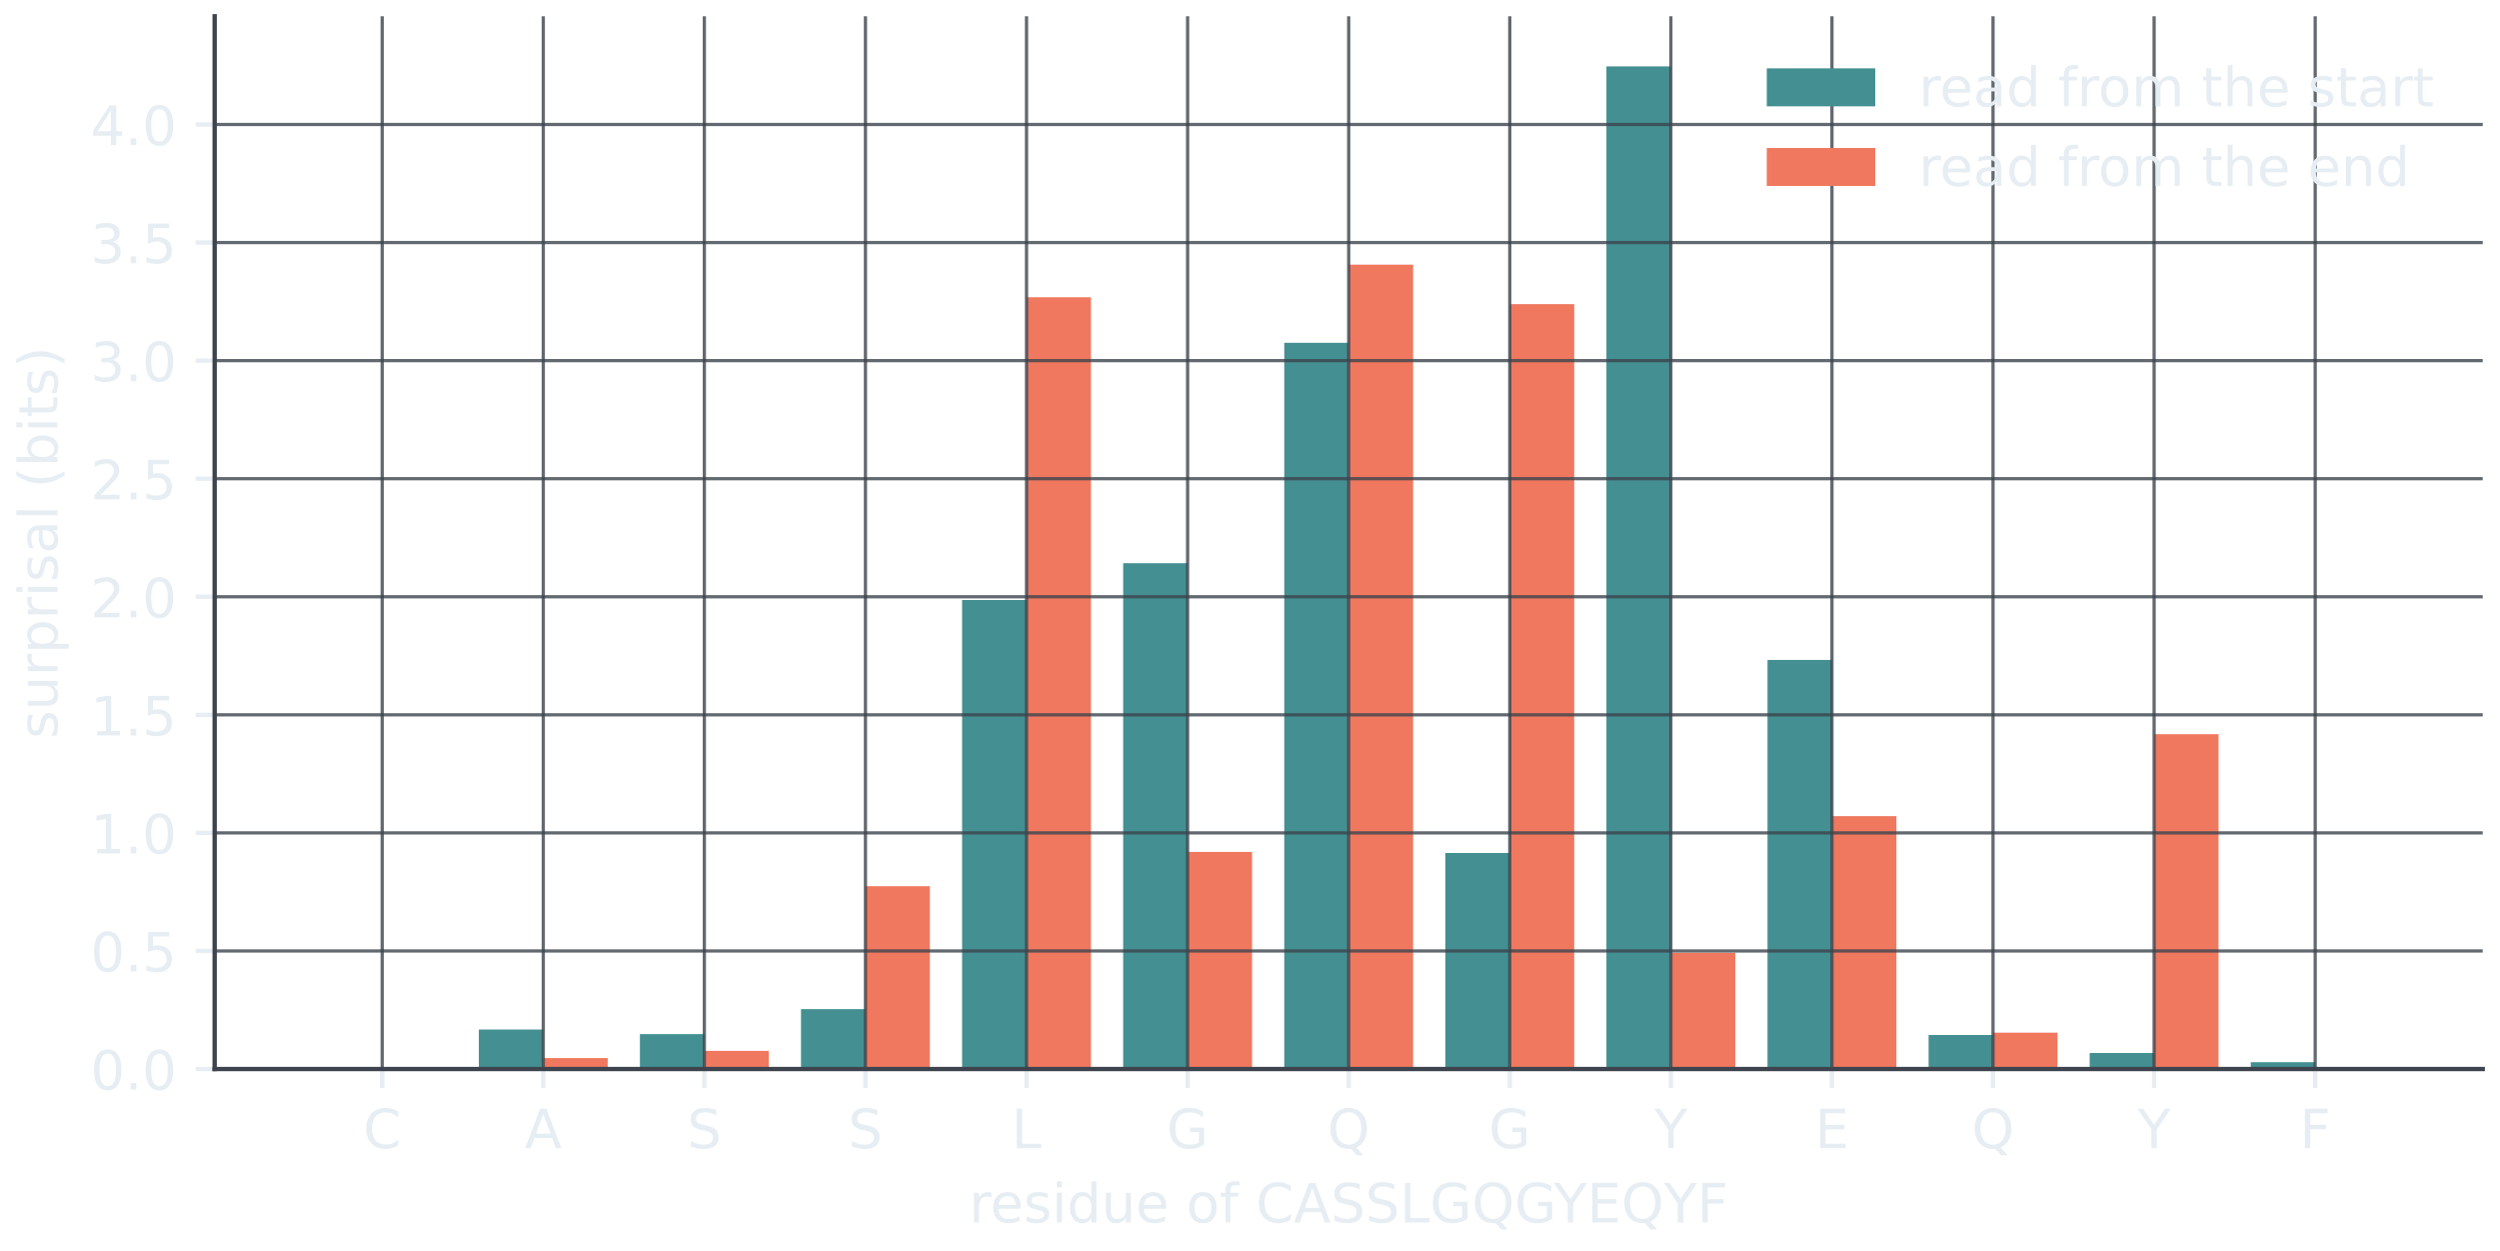
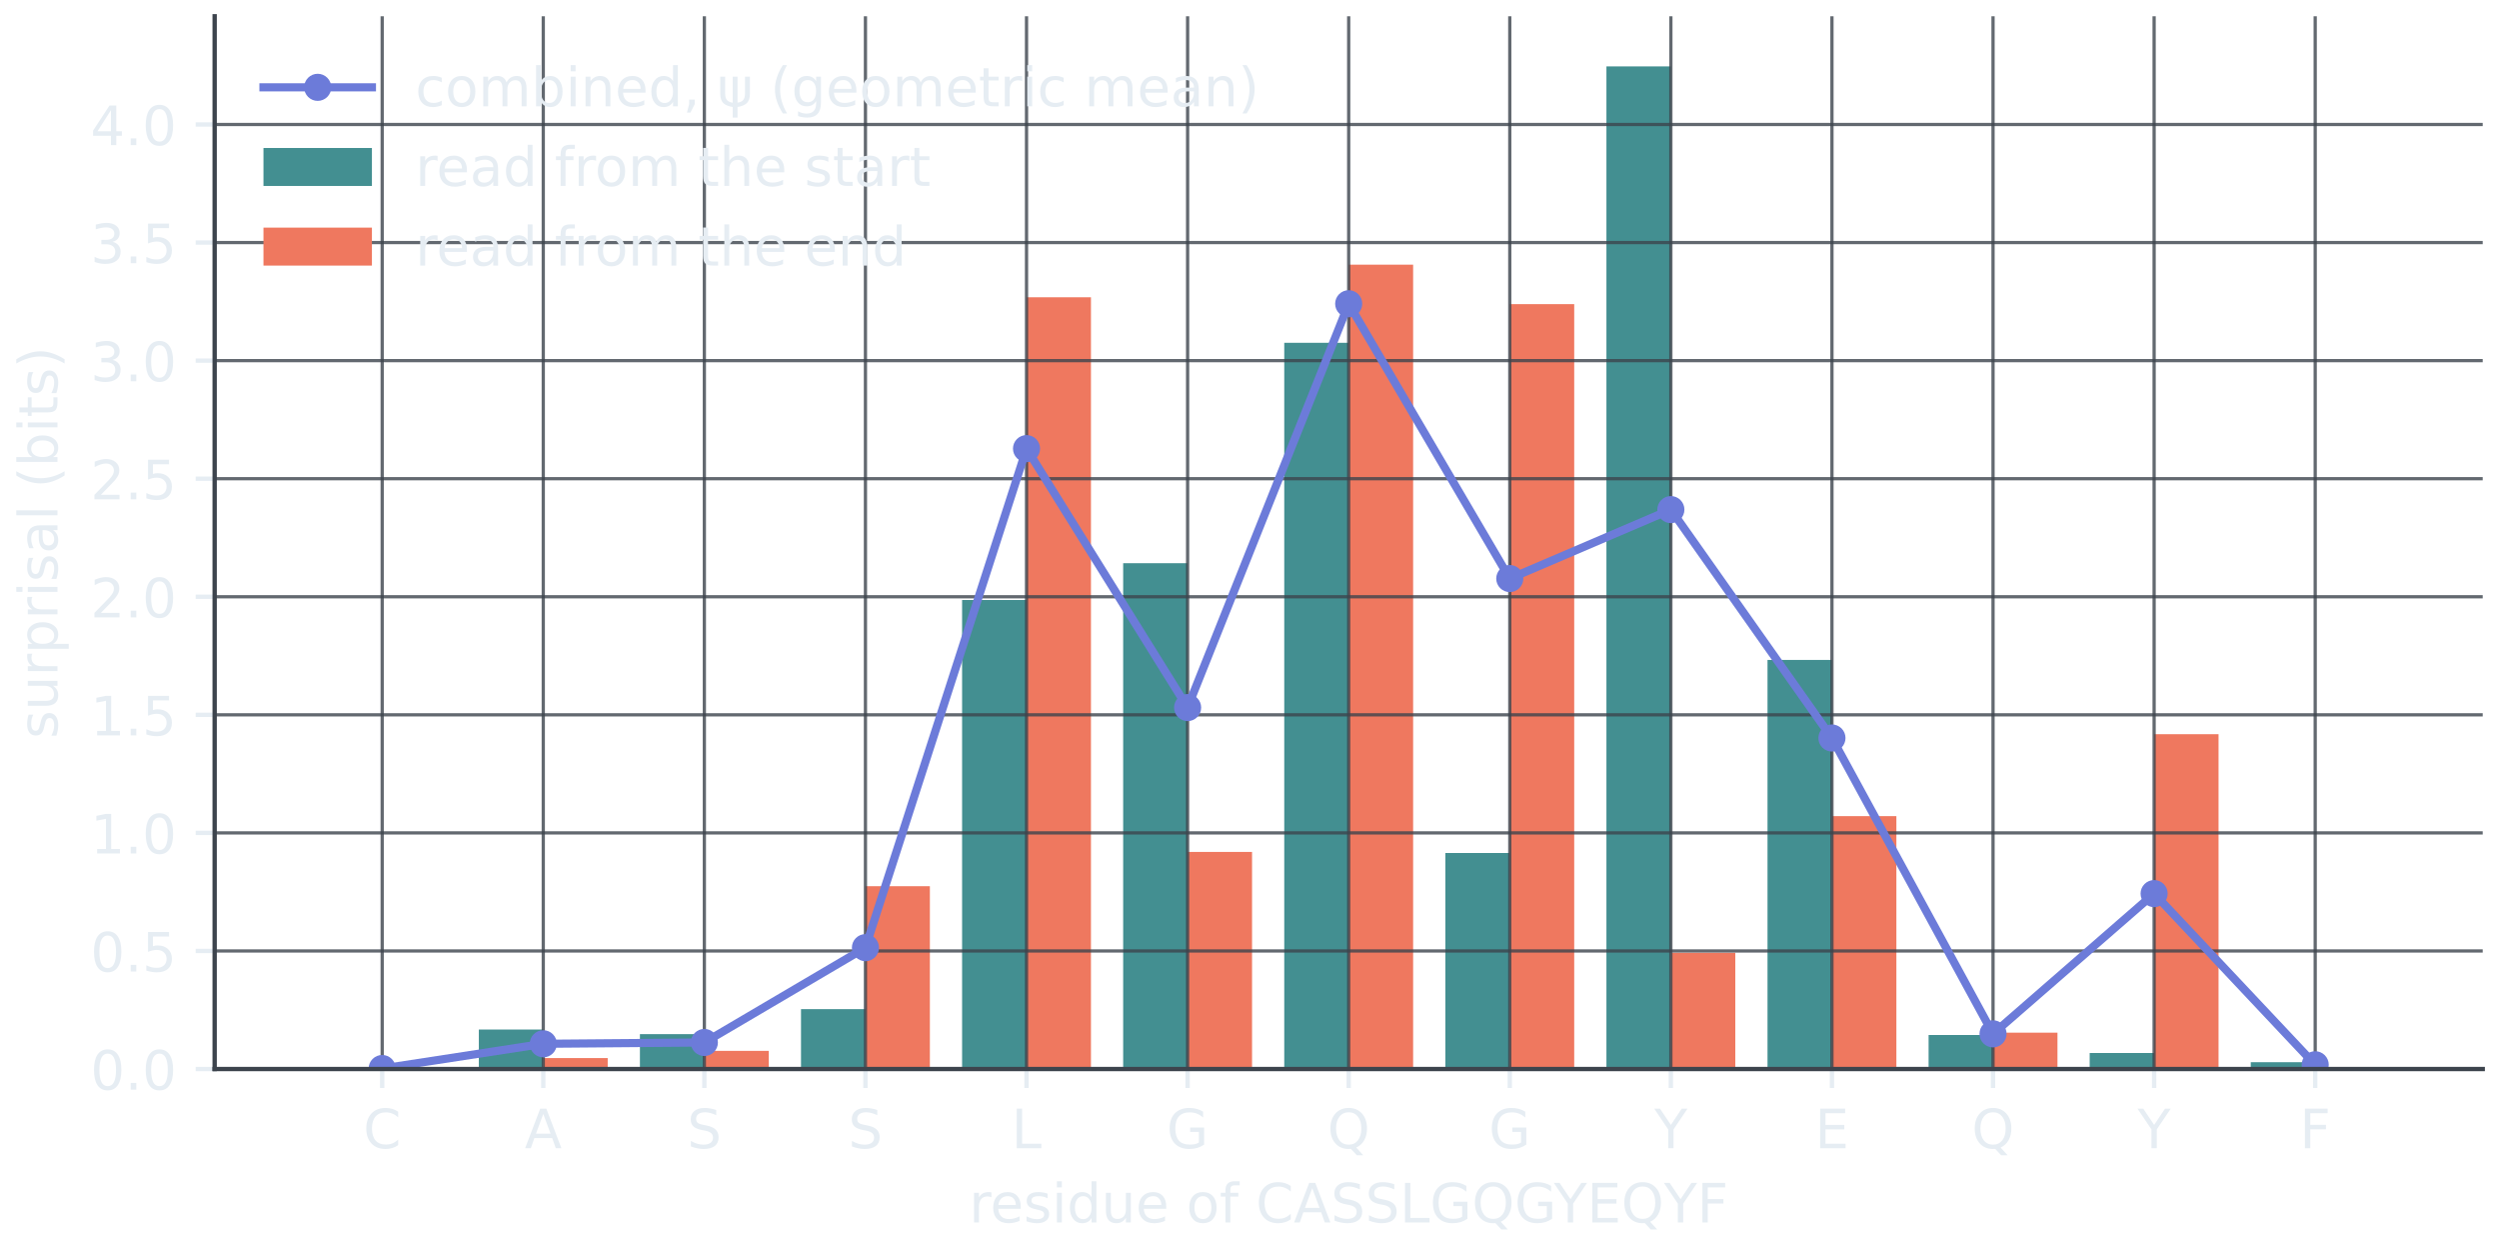
<svg xmlns="http://www.w3.org/2000/svg" xmlns:xlink="http://www.w3.org/1999/xlink" width="460.8pt" height="230.4pt" viewBox="0 0 460.8 230.4" version="1.1">
  <defs>
    <style type="text/css">*{stroke-linejoin: round; stroke-linecap: butt}</style>
  </defs>
  <g id="figure_1">
    <g id="patch_1">
      <path d="M 0 230.4  L 460.8 230.4  L 460.8 0  L 0 0  L 0 230.4  z " style="fill: none; opacity: 0" />
    </g>
    <g id="axes_1">
      <g id="patch_2">
        <path d="M 39.581 197.044  L 457.8 197.044  L 457.8 3  L 39.581 3  L 39.581 197.044  z " style="fill: none" />
      </g>
      <g id="patch_3">
        <path d="M 58.591 197.044  L 70.473 197.044  L 70.473 196.951  L 58.591 196.951  z " clip-path="url(#p8ed286cd66)" style="fill: #438f91" />
      </g>
      <g id="patch_4">
        <path d="M 88.294 197.044  L 100.176 197.044  L 100.176 189.761  L 88.294 189.761  z " clip-path="url(#p8ed286cd66)" style="fill: #438f91" />
      </g>
      <g id="patch_5">
        <path d="M 117.997 197.044  L 129.879 197.044  L 129.879 190.613  L 117.997 190.613  z " clip-path="url(#p8ed286cd66)" style="fill: #438f91" />
      </g>
      <g id="patch_6">
        <path d="M 147.7 197.044  L 159.582 197.044  L 159.582 185.998  L 147.7 185.998  z " clip-path="url(#p8ed286cd66)" style="fill: #438f91" />
      </g>
      <g id="patch_7">
        <path d="M 177.403 197.044  L 189.285 197.044  L 189.285 110.592  L 177.403 110.592  z " clip-path="url(#p8ed286cd66)" style="fill: #438f91" />
      </g>
      <g id="patch_8">
        <path d="M 207.106 197.044  L 218.988 197.044  L 218.988 103.813  L 207.106 103.813  z " clip-path="url(#p8ed286cd66)" style="fill: #438f91" />
      </g>
      <g id="patch_9">
        <path d="M 236.809 197.044  L 248.691 197.044  L 248.691 63.184  L 236.809 63.184  z " clip-path="url(#p8ed286cd66)" style="fill: #438f91" />
      </g>
      <g id="patch_10">
        <path d="M 266.512 197.044  L 278.394 197.044  L 278.394 157.224  L 266.512 157.224  z " clip-path="url(#p8ed286cd66)" style="fill: #438f91" />
      </g>
      <g id="patch_11">
        <path d="M 296.215 197.044  L 308.097 197.044  L 308.097 12.24  L 296.215 12.24  z " clip-path="url(#p8ed286cd66)" style="fill: #438f91" />
      </g>
      <g id="patch_12">
        <path d="M 325.918 197.044  L 337.8 197.044  L 337.8 121.636  L 325.918 121.636  z " clip-path="url(#p8ed286cd66)" style="fill: #438f91" />
      </g>
      <g id="patch_13">
        <path d="M 355.621 197.044  L 367.503 197.044  L 367.503 190.773  L 355.621 190.773  z " clip-path="url(#p8ed286cd66)" style="fill: #438f91" />
      </g>
      <g id="patch_14">
        <path d="M 385.324 197.044  L 397.206 197.044  L 397.206 194.092  L 385.324 194.092  z " clip-path="url(#p8ed286cd66)" style="fill: #438f91" />
      </g>
      <g id="patch_15">
        <path d="M 415.027 197.044  L 426.909 197.044  L 426.909 195.78  L 415.027 195.78  z " clip-path="url(#p8ed286cd66)" style="fill: #438f91" />
      </g>
      <g id="patch_16">
        <path d="M 70.473 197.044  L 82.354 197.044  L 82.354 196.956  L 70.473 196.956  z " clip-path="url(#p8ed286cd66)" style="fill: #ef785f" />
      </g>
      <g id="patch_17">
        <path d="M 100.176 197.044  L 112.057 197.044  L 112.057 195.022  L 100.176 195.022  z " clip-path="url(#p8ed286cd66)" style="fill: #ef785f" />
      </g>
      <g id="patch_18">
        <path d="M 129.879 197.044  L 141.76 197.044  L 141.76 193.693  L 129.879 193.693  z " clip-path="url(#p8ed286cd66)" style="fill: #ef785f" />
      </g>
      <g id="patch_19">
        <path d="M 159.582 197.044  L 171.463 197.044  L 171.463 163.347  L 159.582 163.347  z " clip-path="url(#p8ed286cd66)" style="fill: #ef785f" />
      </g>
      <g id="patch_20">
        <path d="M 189.285 197.044  L 201.166 197.044  L 201.166 54.787  L 189.285 54.787  z " clip-path="url(#p8ed286cd66)" style="fill: #ef785f" />
      </g>
      <g id="patch_21">
        <path d="M 218.988 197.044  L 230.869 197.044  L 230.869 157.026  L 218.988 157.026  z " clip-path="url(#p8ed286cd66)" style="fill: #ef785f" />
      </g>
      <g id="patch_22">
        <path d="M 248.691 197.044  L 260.572 197.044  L 260.572 48.789  L 248.691 48.789  z " clip-path="url(#p8ed286cd66)" style="fill: #ef785f" />
      </g>
      <g id="patch_23">
        <path d="M 278.394 197.044  L 290.275 197.044  L 290.275 56.058  L 278.394 56.058  z " clip-path="url(#p8ed286cd66)" style="fill: #ef785f" />
      </g>
      <g id="patch_24">
        <path d="M 308.097 197.044  L 319.978 197.044  L 319.978 175.623  L 308.097 175.623  z " clip-path="url(#p8ed286cd66)" style="fill: #ef785f" />
      </g>
      <g id="patch_25">
        <path d="M 337.8 197.044  L 349.681 197.044  L 349.681 150.429  L 337.8 150.429  z " clip-path="url(#p8ed286cd66)" style="fill: #ef785f" />
      </g>
      <g id="patch_26">
        <path d="M 367.503 197.044  L 379.384 197.044  L 379.384 190.344  L 367.503 190.344  z " clip-path="url(#p8ed286cd66)" style="fill: #ef785f" />
      </g>
      <g id="patch_27">
        <path d="M 397.206 197.044  L 409.087 197.044  L 409.087 135.329  L 397.206 135.329  z " clip-path="url(#p8ed286cd66)" style="fill: #ef785f" />
      </g>
      <g id="patch_28">
        <path d="M 426.909 197.044  L 438.79 197.044  L 438.79 196.743  L 426.909 196.743  z " clip-path="url(#p8ed286cd66)" style="fill: #ef785f" />
      </g>
      <g id="matplotlib.axis_1">
        <g id="xtick_1">
          <g id="line2d_1">
            <path d="M 70.473 197.044  L 70.473 3  " clip-path="url(#p8ed286cd66)" style="fill: none; stroke: #3d444d; stroke-opacity: 0.8; stroke-width: 0.6; stroke-linecap: square" />
          </g>
          <g id="line2d_2">
            <defs>
              <path id="m35005625c3" d="M 0 0  L 0 3.5  " style="stroke: #e6edf3; stroke-width: 0.8" />
            </defs>
            <g>
              <use xlink:href="#m35005625c3" x="70.473" y="197.044" style="fill: #e6edf3; stroke: #e6edf3; stroke-width: 0.8" />
            </g>
          </g>
          <g id="text_1">
            <text style="font-size: 10px; font-family: 'DejaVu Sans', 'Bitstream Vera Sans', 'Computer Modern Sans Serif', 'Lucida Grande', 'Verdana', 'Geneva', 'Lucid', 'Arial', 'Helvetica', 'Avant Garde', sans-serif; text-anchor: middle; fill: #e6edf3" x="70.473" y="211.642" transform="rotate(-0 70.47261 211.6419)">C</text>
          </g>
        </g>
        <g id="xtick_2">
          <g id="line2d_3">
            <path d="M 100.176 197.044  L 100.176 3  " clip-path="url(#p8ed286cd66)" style="fill: none; stroke: #3d444d; stroke-opacity: 0.8; stroke-width: 0.6; stroke-linecap: square" />
          </g>
          <g id="line2d_4">
            <g>
              <use xlink:href="#m35005625c3" x="100.176" y="197.044" style="fill: #e6edf3; stroke: #e6edf3; stroke-width: 0.8" />
            </g>
          </g>
          <g id="text_2">
            <text style="font-size: 10px; font-family: 'DejaVu Sans', 'Bitstream Vera Sans', 'Computer Modern Sans Serif', 'Lucida Grande', 'Verdana', 'Geneva', 'Lucid', 'Arial', 'Helvetica', 'Avant Garde', sans-serif; text-anchor: middle; fill: #e6edf3" x="100.176" y="211.642" transform="rotate(-0 100.1756 211.6419)">A</text>
          </g>
        </g>
        <g id="xtick_3">
          <g id="line2d_5">
            <path d="M 129.879 197.044  L 129.879 3  " clip-path="url(#p8ed286cd66)" style="fill: none; stroke: #3d444d; stroke-opacity: 0.8; stroke-width: 0.6; stroke-linecap: square" />
          </g>
          <g id="line2d_6">
            <g>
              <use xlink:href="#m35005625c3" x="129.879" y="197.044" style="fill: #e6edf3; stroke: #e6edf3; stroke-width: 0.8" />
            </g>
          </g>
          <g id="text_3">
            <text style="font-size: 10px; font-family: 'DejaVu Sans', 'Bitstream Vera Sans', 'Computer Modern Sans Serif', 'Lucida Grande', 'Verdana', 'Geneva', 'Lucid', 'Arial', 'Helvetica', 'Avant Garde', sans-serif; text-anchor: middle; fill: #e6edf3" x="129.879" y="211.642" transform="rotate(-0 129.8786 211.6419)">S</text>
          </g>
        </g>
        <g id="xtick_4">
          <g id="line2d_7">
            <path d="M 159.582 197.044  L 159.582 3  " clip-path="url(#p8ed286cd66)" style="fill: none; stroke: #3d444d; stroke-opacity: 0.8; stroke-width: 0.6; stroke-linecap: square" />
          </g>
          <g id="line2d_8">
            <g>
              <use xlink:href="#m35005625c3" x="159.582" y="197.044" style="fill: #e6edf3; stroke: #e6edf3; stroke-width: 0.8" />
            </g>
          </g>
          <g id="text_4">
            <text style="font-size: 10px; font-family: 'DejaVu Sans', 'Bitstream Vera Sans', 'Computer Modern Sans Serif', 'Lucida Grande', 'Verdana', 'Geneva', 'Lucid', 'Arial', 'Helvetica', 'Avant Garde', sans-serif; text-anchor: middle; fill: #e6edf3" x="159.582" y="211.642" transform="rotate(-0 159.5816 211.6419)">S</text>
          </g>
        </g>
        <g id="xtick_5">
          <g id="line2d_9">
            <path d="M 189.285 197.044  L 189.285 3  " clip-path="url(#p8ed286cd66)" style="fill: none; stroke: #3d444d; stroke-opacity: 0.8; stroke-width: 0.6; stroke-linecap: square" />
          </g>
          <g id="line2d_10">
            <g>
              <use xlink:href="#m35005625c3" x="189.285" y="197.044" style="fill: #e6edf3; stroke: #e6edf3; stroke-width: 0.8" />
            </g>
          </g>
          <g id="text_5">
            <text style="font-size: 10px; font-family: 'DejaVu Sans', 'Bitstream Vera Sans', 'Computer Modern Sans Serif', 'Lucida Grande', 'Verdana', 'Geneva', 'Lucid', 'Arial', 'Helvetica', 'Avant Garde', sans-serif; text-anchor: middle; fill: #e6edf3" x="189.285" y="211.642" transform="rotate(-0 189.2846 211.6419)">L</text>
          </g>
        </g>
        <g id="xtick_6">
          <g id="line2d_11">
            <path d="M 218.988 197.044  L 218.988 3  " clip-path="url(#p8ed286cd66)" style="fill: none; stroke: #3d444d; stroke-opacity: 0.8; stroke-width: 0.6; stroke-linecap: square" />
          </g>
          <g id="line2d_12">
            <g>
              <use xlink:href="#m35005625c3" x="218.988" y="197.044" style="fill: #e6edf3; stroke: #e6edf3; stroke-width: 0.8" />
            </g>
          </g>
          <g id="text_6">
            <text style="font-size: 10px; font-family: 'DejaVu Sans', 'Bitstream Vera Sans', 'Computer Modern Sans Serif', 'Lucida Grande', 'Verdana', 'Geneva', 'Lucid', 'Arial', 'Helvetica', 'Avant Garde', sans-serif; text-anchor: middle; fill: #e6edf3" x="218.988" y="211.642" transform="rotate(-0 218.9876 211.6419)">G</text>
          </g>
        </g>
        <g id="xtick_7">
          <g id="line2d_13">
            <path d="M 248.691 197.044  L 248.691 3  " clip-path="url(#p8ed286cd66)" style="fill: none; stroke: #3d444d; stroke-opacity: 0.8; stroke-width: 0.6; stroke-linecap: square" />
          </g>
          <g id="line2d_14">
            <g>
              <use xlink:href="#m35005625c3" x="248.691" y="197.044" style="fill: #e6edf3; stroke: #e6edf3; stroke-width: 0.8" />
            </g>
          </g>
          <g id="text_7">
            <text style="font-size: 10px; font-family: 'DejaVu Sans', 'Bitstream Vera Sans', 'Computer Modern Sans Serif', 'Lucida Grande', 'Verdana', 'Geneva', 'Lucid', 'Arial', 'Helvetica', 'Avant Garde', sans-serif; text-anchor: middle; fill: #e6edf3" x="248.691" y="211.642" transform="rotate(-0 248.6906 211.6419)">Q</text>
          </g>
        </g>
        <g id="xtick_8">
          <g id="line2d_15">
            <path d="M 278.394 197.044  L 278.394 3  " clip-path="url(#p8ed286cd66)" style="fill: none; stroke: #3d444d; stroke-opacity: 0.8; stroke-width: 0.6; stroke-linecap: square" />
          </g>
          <g id="line2d_16">
            <g>
              <use xlink:href="#m35005625c3" x="278.394" y="197.044" style="fill: #e6edf3; stroke: #e6edf3; stroke-width: 0.8" />
            </g>
          </g>
          <g id="text_8">
            <text style="font-size: 10px; font-family: 'DejaVu Sans', 'Bitstream Vera Sans', 'Computer Modern Sans Serif', 'Lucida Grande', 'Verdana', 'Geneva', 'Lucid', 'Arial', 'Helvetica', 'Avant Garde', sans-serif; text-anchor: middle; fill: #e6edf3" x="278.394" y="211.642" transform="rotate(-0 278.3936 211.6419)">G</text>
          </g>
        </g>
        <g id="xtick_9">
          <g id="line2d_17">
            <path d="M 308.097 197.044  L 308.097 3  " clip-path="url(#p8ed286cd66)" style="fill: none; stroke: #3d444d; stroke-opacity: 0.8; stroke-width: 0.6; stroke-linecap: square" />
          </g>
          <g id="line2d_18">
            <g>
              <use xlink:href="#m35005625c3" x="308.097" y="197.044" style="fill: #e6edf3; stroke: #e6edf3; stroke-width: 0.8" />
            </g>
          </g>
          <g id="text_9">
            <text style="font-size: 10px; font-family: 'DejaVu Sans', 'Bitstream Vera Sans', 'Computer Modern Sans Serif', 'Lucida Grande', 'Verdana', 'Geneva', 'Lucid', 'Arial', 'Helvetica', 'Avant Garde', sans-serif; text-anchor: middle; fill: #e6edf3" x="308.097" y="211.642" transform="rotate(-0 308.0966 211.6419)">Y</text>
          </g>
        </g>
        <g id="xtick_10">
          <g id="line2d_19">
            <path d="M 337.8 197.044  L 337.8 3  " clip-path="url(#p8ed286cd66)" style="fill: none; stroke: #3d444d; stroke-opacity: 0.8; stroke-width: 0.6; stroke-linecap: square" />
          </g>
          <g id="line2d_20">
            <g>
              <use xlink:href="#m35005625c3" x="337.8" y="197.044" style="fill: #e6edf3; stroke: #e6edf3; stroke-width: 0.8" />
            </g>
          </g>
          <g id="text_10">
            <text style="font-size: 10px; font-family: 'DejaVu Sans', 'Bitstream Vera Sans', 'Computer Modern Sans Serif', 'Lucida Grande', 'Verdana', 'Geneva', 'Lucid', 'Arial', 'Helvetica', 'Avant Garde', sans-serif; text-anchor: middle; fill: #e6edf3" x="337.8" y="211.642" transform="rotate(-0 337.7996 211.6419)">E</text>
          </g>
        </g>
        <g id="xtick_11">
          <g id="line2d_21">
            <path d="M 367.503 197.044  L 367.503 3  " clip-path="url(#p8ed286cd66)" style="fill: none; stroke: #3d444d; stroke-opacity: 0.8; stroke-width: 0.6; stroke-linecap: square" />
          </g>
          <g id="line2d_22">
            <g>
              <use xlink:href="#m35005625c3" x="367.503" y="197.044" style="fill: #e6edf3; stroke: #e6edf3; stroke-width: 0.8" />
            </g>
          </g>
          <g id="text_11">
            <text style="font-size: 10px; font-family: 'DejaVu Sans', 'Bitstream Vera Sans', 'Computer Modern Sans Serif', 'Lucida Grande', 'Verdana', 'Geneva', 'Lucid', 'Arial', 'Helvetica', 'Avant Garde', sans-serif; text-anchor: middle; fill: #e6edf3" x="367.503" y="211.642" transform="rotate(-0 367.5026 211.6419)">Q</text>
          </g>
        </g>
        <g id="xtick_12">
          <g id="line2d_23">
            <path d="M 397.206 197.044  L 397.206 3  " clip-path="url(#p8ed286cd66)" style="fill: none; stroke: #3d444d; stroke-opacity: 0.8; stroke-width: 0.6; stroke-linecap: square" />
          </g>
          <g id="line2d_24">
            <g>
              <use xlink:href="#m35005625c3" x="397.206" y="197.044" style="fill: #e6edf3; stroke: #e6edf3; stroke-width: 0.8" />
            </g>
          </g>
          <g id="text_12">
            <text style="font-size: 10px; font-family: 'DejaVu Sans', 'Bitstream Vera Sans', 'Computer Modern Sans Serif', 'Lucida Grande', 'Verdana', 'Geneva', 'Lucid', 'Arial', 'Helvetica', 'Avant Garde', sans-serif; text-anchor: middle; fill: #e6edf3" x="397.206" y="211.642" transform="rotate(-0 397.2056 211.6419)">Y</text>
          </g>
        </g>
        <g id="xtick_13">
          <g id="line2d_25">
            <path d="M 426.909 197.044  L 426.909 3  " clip-path="url(#p8ed286cd66)" style="fill: none; stroke: #3d444d; stroke-opacity: 0.8; stroke-width: 0.6; stroke-linecap: square" />
          </g>
          <g id="line2d_26">
            <g>
              <use xlink:href="#m35005625c3" x="426.909" y="197.044" style="fill: #e6edf3; stroke: #e6edf3; stroke-width: 0.8" />
            </g>
          </g>
          <g id="text_13">
            <text style="font-size: 10px; font-family: 'DejaVu Sans', 'Bitstream Vera Sans', 'Computer Modern Sans Serif', 'Lucida Grande', 'Verdana', 'Geneva', 'Lucid', 'Arial', 'Helvetica', 'Avant Garde', sans-serif; text-anchor: middle; fill: #e6edf3" x="426.909" y="211.642" transform="rotate(-0 426.9086 211.6419)">F</text>
          </g>
        </g>
        <g id="text_14">
          <text style="font-size: 10px; font-family: 'DejaVu Sans', 'Bitstream Vera Sans', 'Computer Modern Sans Serif', 'Lucida Grande', 'Verdana', 'Geneva', 'Lucid', 'Arial', 'Helvetica', 'Avant Garde', sans-serif; text-anchor: middle; fill: #e6edf3" x="248.691" y="225.32" transform="rotate(-0 248.6906 225.3201)">residue of CASSLGQGYEQYF</text>
        </g>
      </g>
      <g id="matplotlib.axis_2">
        <g id="ytick_1">
          <g id="line2d_27">
            <path d="M 39.581 197.044  L 457.8 197.044  " clip-path="url(#p8ed286cd66)" style="fill: none; stroke: #3d444d; stroke-opacity: 0.8; stroke-width: 0.6; stroke-linecap: square" />
          </g>
          <g id="line2d_28">
            <defs>
              <path id="m396aa5f46c" d="M 0 0  L -3.5 0  " style="stroke: #e6edf3; stroke-width: 0.8" />
            </defs>
            <g>
              <use xlink:href="#m396aa5f46c" x="39.581" y="197.044" style="fill: #e6edf3; stroke: #e6edf3; stroke-width: 0.8" />
            </g>
          </g>
          <g id="text_15">
            <text style="font-size: 10px; font-family: 'DejaVu Sans', 'Bitstream Vera Sans', 'Computer Modern Sans Serif', 'Lucida Grande', 'Verdana', 'Geneva', 'Lucid', 'Arial', 'Helvetica', 'Avant Garde', sans-serif; text-anchor: end; fill: #e6edf3" x="32.581" y="200.843" transform="rotate(-0 32.58149 200.8427)">0.0</text>
          </g>
        </g>
        <g id="ytick_2">
          <g id="line2d_29">
            <path d="M 39.581 175.282  L 457.8 175.282  " clip-path="url(#p8ed286cd66)" style="fill: none; stroke: #3d444d; stroke-opacity: 0.8; stroke-width: 0.6; stroke-linecap: square" />
          </g>
          <g id="line2d_30">
            <g>
              <use xlink:href="#m396aa5f46c" x="39.581" y="175.282" style="fill: #e6edf3; stroke: #e6edf3; stroke-width: 0.8" />
            </g>
          </g>
          <g id="text_16">
            <text style="font-size: 10px; font-family: 'DejaVu Sans', 'Bitstream Vera Sans', 'Computer Modern Sans Serif', 'Lucida Grande', 'Verdana', 'Geneva', 'Lucid', 'Arial', 'Helvetica', 'Avant Garde', sans-serif; text-anchor: end; fill: #e6edf3" x="32.581" y="179.081" transform="rotate(-0 32.58149 179.0808)">0.5</text>
          </g>
        </g>
        <g id="ytick_3">
          <g id="line2d_31">
            <path d="M 39.581 153.52  L 457.8 153.52  " clip-path="url(#p8ed286cd66)" style="fill: none; stroke: #3d444d; stroke-opacity: 0.8; stroke-width: 0.6; stroke-linecap: square" />
          </g>
          <g id="line2d_32">
            <g>
              <use xlink:href="#m396aa5f46c" x="39.581" y="153.52" style="fill: #e6edf3; stroke: #e6edf3; stroke-width: 0.8" />
            </g>
          </g>
          <g id="text_17">
            <text style="font-size: 10px; font-family: 'DejaVu Sans', 'Bitstream Vera Sans', 'Computer Modern Sans Serif', 'Lucida Grande', 'Verdana', 'Geneva', 'Lucid', 'Arial', 'Helvetica', 'Avant Garde', sans-serif; text-anchor: end; fill: #e6edf3" x="32.581" y="157.319" transform="rotate(-0 32.58149 157.3189)">1.0</text>
          </g>
        </g>
        <g id="ytick_4">
          <g id="line2d_33">
            <path d="M 39.581 131.758  L 457.8 131.758  " clip-path="url(#p8ed286cd66)" style="fill: none; stroke: #3d444d; stroke-opacity: 0.8; stroke-width: 0.6; stroke-linecap: square" />
          </g>
          <g id="line2d_34">
            <g>
              <use xlink:href="#m396aa5f46c" x="39.581" y="131.758" style="fill: #e6edf3; stroke: #e6edf3; stroke-width: 0.8" />
            </g>
          </g>
          <g id="text_18">
            <text style="font-size: 10px; font-family: 'DejaVu Sans', 'Bitstream Vera Sans', 'Computer Modern Sans Serif', 'Lucida Grande', 'Verdana', 'Geneva', 'Lucid', 'Arial', 'Helvetica', 'Avant Garde', sans-serif; text-anchor: end; fill: #e6edf3" x="32.581" y="135.557" transform="rotate(-0 32.58149 135.5569)">1.5</text>
          </g>
        </g>
        <g id="ytick_5">
          <g id="line2d_35">
            <path d="M 39.581 109.996  L 457.8 109.996  " clip-path="url(#p8ed286cd66)" style="fill: none; stroke: #3d444d; stroke-opacity: 0.8; stroke-width: 0.6; stroke-linecap: square" />
          </g>
          <g id="line2d_36">
            <g>
              <use xlink:href="#m396aa5f46c" x="39.581" y="109.996" style="fill: #e6edf3; stroke: #e6edf3; stroke-width: 0.8" />
            </g>
          </g>
          <g id="text_19">
            <text style="font-size: 10px; font-family: 'DejaVu Sans', 'Bitstream Vera Sans', 'Computer Modern Sans Serif', 'Lucida Grande', 'Verdana', 'Geneva', 'Lucid', 'Arial', 'Helvetica', 'Avant Garde', sans-serif; text-anchor: end; fill: #e6edf3" x="32.581" y="113.795" transform="rotate(-0 32.58149 113.795)">2.0</text>
          </g>
        </g>
        <g id="ytick_6">
          <g id="line2d_37">
            <path d="M 39.581 88.234  L 457.8 88.234  " clip-path="url(#p8ed286cd66)" style="fill: none; stroke: #3d444d; stroke-opacity: 0.8; stroke-width: 0.6; stroke-linecap: square" />
          </g>
          <g id="line2d_38">
            <g>
              <use xlink:href="#m396aa5f46c" x="39.581" y="88.234" style="fill: #e6edf3; stroke: #e6edf3; stroke-width: 0.8" />
            </g>
          </g>
          <g id="text_20">
            <text style="font-size: 10px; font-family: 'DejaVu Sans', 'Bitstream Vera Sans', 'Computer Modern Sans Serif', 'Lucida Grande', 'Verdana', 'Geneva', 'Lucid', 'Arial', 'Helvetica', 'Avant Garde', sans-serif; text-anchor: end; fill: #e6edf3" x="32.581" y="92.033" transform="rotate(-0 32.58149 92.03306)">2.5</text>
          </g>
        </g>
        <g id="ytick_7">
          <g id="line2d_39">
            <path d="M 39.581 66.472  L 457.8 66.472  " clip-path="url(#p8ed286cd66)" style="fill: none; stroke: #3d444d; stroke-opacity: 0.8; stroke-width: 0.6; stroke-linecap: square" />
          </g>
          <g id="line2d_40">
            <g>
              <use xlink:href="#m396aa5f46c" x="39.581" y="66.472" style="fill: #e6edf3; stroke: #e6edf3; stroke-width: 0.8" />
            </g>
          </g>
          <g id="text_21">
            <text style="font-size: 10px; font-family: 'DejaVu Sans', 'Bitstream Vera Sans', 'Computer Modern Sans Serif', 'Lucida Grande', 'Verdana', 'Geneva', 'Lucid', 'Arial', 'Helvetica', 'Avant Garde', sans-serif; text-anchor: end; fill: #e6edf3" x="32.581" y="70.271" transform="rotate(-0 32.58149 70.27113)">3.0</text>
          </g>
        </g>
        <g id="ytick_8">
          <g id="line2d_41">
            <path d="M 39.581 44.71  L 457.8 44.71  " clip-path="url(#p8ed286cd66)" style="fill: none; stroke: #3d444d; stroke-opacity: 0.8; stroke-width: 0.6; stroke-linecap: square" />
          </g>
          <g id="line2d_42">
            <g>
              <use xlink:href="#m396aa5f46c" x="39.581" y="44.71" style="fill: #e6edf3; stroke: #e6edf3; stroke-width: 0.8" />
            </g>
          </g>
          <g id="text_22">
            <text style="font-size: 10px; font-family: 'DejaVu Sans', 'Bitstream Vera Sans', 'Computer Modern Sans Serif', 'Lucida Grande', 'Verdana', 'Geneva', 'Lucid', 'Arial', 'Helvetica', 'Avant Garde', sans-serif; text-anchor: end; fill: #e6edf3" x="32.581" y="48.509" transform="rotate(-0 32.58149 48.50919)">3.5</text>
          </g>
        </g>
        <g id="ytick_9">
          <g id="line2d_43">
            <path d="M 39.581 22.948  L 457.8 22.948  " clip-path="url(#p8ed286cd66)" style="fill: none; stroke: #3d444d; stroke-opacity: 0.8; stroke-width: 0.6; stroke-linecap: square" />
          </g>
          <g id="line2d_44">
            <g>
              <use xlink:href="#m396aa5f46c" x="39.581" y="22.948" style="fill: #e6edf3; stroke: #e6edf3; stroke-width: 0.8" />
            </g>
          </g>
          <g id="text_23">
            <text style="font-size: 10px; font-family: 'DejaVu Sans', 'Bitstream Vera Sans', 'Computer Modern Sans Serif', 'Lucida Grande', 'Verdana', 'Geneva', 'Lucid', 'Arial', 'Helvetica', 'Avant Garde', sans-serif; text-anchor: end; fill: #e6edf3" x="32.581" y="26.747" transform="rotate(-0 32.58149 26.74726)">4.0</text>
          </g>
        </g>
        <g id="text_24">
          <text style="font-size: 10px; font-family: 'DejaVu Sans', 'Bitstream Vera Sans', 'Computer Modern Sans Serif', 'Lucida Grande', 'Verdana', 'Geneva', 'Lucid', 'Arial', 'Helvetica', 'Avant Garde', sans-serif; text-anchor: middle; fill: #e6edf3" x="10.599" y="100.022" transform="rotate(-90 10.59868 100.0219)">surprisal (bits)</text>
        </g>
      </g>
+       <g id="line2d_45">
+         <path d="M 70.473 196.953  L 100.176 192.391  L 129.879 192.153  L 159.582 174.673  L 189.285 82.69  L 218.988 130.42  L 248.691 55.987  L 278.394 106.641  L 308.097 93.932  L 337.8 136.032  L 367.503 190.559  L 397.206 164.71  L 426.909 196.261  " clip-path="url(#p8ed286cd66)" style="fill: none; stroke: #6c7bd9; stroke-width: 1.5; stroke-linecap: square" />
+         <defs>
+           <path id="ma56c875b07" d="M 0 2  C 0.53 2 1.039 1.789 1.414 1.414  C 1.789 1.039 2 0.53 2 0  C 2 -0.53 1.789 -1.039 1.414 -1.414  C 1.039 -1.789 0.53 -2 0 -2  C -0.53 -2 -1.039 -1.789 -1.414 -1.414  C -1.789 -1.039 -2 -0.53 -2 0  C -2 0.53 -1.789 1.039 -1.414 1.414  C -1.039 1.789 -0.53 2 0 2  z " style="stroke: #6c7bd9" />
+         </defs>
+         <g clip-path="url(#p8ed286cd66)">
+           <use xlink:href="#ma56c875b07" x="70.473" y="196.953" style="fill: #6c7bd9; stroke: #6c7bd9" />
+           <use xlink:href="#ma56c875b07" x="100.176" y="192.391" style="fill: #6c7bd9; stroke: #6c7bd9" />
+           <use xlink:href="#ma56c875b07" x="129.879" y="192.153" style="fill: #6c7bd9; stroke: #6c7bd9" />
+           <use xlink:href="#ma56c875b07" x="159.582" y="174.673" style="fill: #6c7bd9; stroke: #6c7bd9" />
+           <use xlink:href="#ma56c875b07" x="189.285" y="82.69" style="fill: #6c7bd9; stroke: #6c7bd9" />
+           <use xlink:href="#ma56c875b07" x="218.988" y="130.42" style="fill: #6c7bd9; stroke: #6c7bd9" />
+           <use xlink:href="#ma56c875b07" x="248.691" y="55.987" style="fill: #6c7bd9; stroke: #6c7bd9" />
+           <use xlink:href="#ma56c875b07" x="278.394" y="106.641" style="fill: #6c7bd9; stroke: #6c7bd9" />
+           <use xlink:href="#ma56c875b07" x="308.097" y="93.932" style="fill: #6c7bd9; stroke: #6c7bd9" />
+           <use xlink:href="#ma56c875b07" x="337.8" y="136.032" style="fill: #6c7bd9; stroke: #6c7bd9" />
+           <use xlink:href="#ma56c875b07" x="367.503" y="190.559" style="fill: #6c7bd9; stroke: #6c7bd9" />
+           <use xlink:href="#ma56c875b07" x="397.206" y="164.71" style="fill: #6c7bd9; stroke: #6c7bd9" />
+           <use xlink:href="#ma56c875b07" x="426.909" y="196.261" style="fill: #6c7bd9; stroke: #6c7bd9" />
+         </g>
+       </g>
      <g id="patch_29">
        <path d="M 39.581 197.044  L 39.581 3  " style="fill: none; stroke: #3d444d; stroke-width: 0.8; stroke-linejoin: miter; stroke-linecap: square" />
      </g>
      <g id="patch_30">
        <path d="M 39.581 197.044  L 457.8 197.044  " style="fill: none; stroke: #3d444d; stroke-width: 0.8; stroke-linejoin: miter; stroke-linecap: square" />
      </g>
      <g id="legend_1">
+         <g id="line2d_46">
+           <path d="M 48.581 16.099  L 58.581 16.099  L 68.581 16.099  " style="fill: none; stroke: #6c7bd9; stroke-width: 1.5; stroke-linecap: square" />
+           <g>
+             <use xlink:href="#ma56c875b07" x="58.581" y="16.099" style="fill: #6c7bd9; stroke: #6c7bd9" />
+           </g>
+         </g>
+         <g id="text_25">
+           <text style="font-size: 10px; font-family: 'DejaVu Sans', 'Bitstream Vera Sans', 'Computer Modern Sans Serif', 'Lucida Grande', 'Verdana', 'Geneva', 'Lucid', 'Arial', 'Helvetica', 'Avant Garde', sans-serif; text-anchor: start; fill: #e6edf3" x="76.581" y="19.599" transform="rotate(-0 76.58149 19.59868)">combined, ψ (geometric mean)</text>
+         </g>
        <g id="patch_31">
-           <path d="M 325.784 19.599  L 345.784 19.599  L 345.784 12.599  L 325.784 12.599  z " style="fill: #438f91" />
-         </g>
-         <g id="text_25">
-           <text style="font-size: 10px; font-family: 'DejaVu Sans', 'Bitstream Vera Sans', 'Computer Modern Sans Serif', 'Lucida Grande', 'Verdana', 'Geneva', 'Lucid', 'Arial', 'Helvetica', 'Avant Garde', sans-serif; text-anchor: start; fill: #e6edf3" x="353.784" y="19.599" transform="rotate(-0 353.7841 19.59868)">read from the start</text>
+           <path d="M 48.581 34.277  L 68.581 34.277  L 68.581 27.277  L 48.581 27.277  z " style="fill: #438f91" />
+         </g>
+         <g id="text_26">
+           <text style="font-size: 10px; font-family: 'DejaVu Sans', 'Bitstream Vera Sans', 'Computer Modern Sans Serif', 'Lucida Grande', 'Verdana', 'Geneva', 'Lucid', 'Arial', 'Helvetica', 'Avant Garde', sans-serif; text-anchor: start; fill: #e6edf3" x="76.581" y="34.277" transform="rotate(-0 76.58149 34.2768)">read from the start</text>
        </g>
        <g id="patch_32">
-           <path d="M 325.784 34.277  L 345.784 34.277  L 345.784 27.277  L 325.784 27.277  z " style="fill: #ef785f" />
-         </g>
-         <g id="text_26">
-           <text style="font-size: 10px; font-family: 'DejaVu Sans', 'Bitstream Vera Sans', 'Computer Modern Sans Serif', 'Lucida Grande', 'Verdana', 'Geneva', 'Lucid', 'Arial', 'Helvetica', 'Avant Garde', sans-serif; text-anchor: start; fill: #e6edf3" x="353.784" y="34.277" transform="rotate(-0 353.7841 34.2768)">read from the end</text>
+           <path d="M 48.581 48.955  L 68.581 48.955  L 68.581 41.955  L 48.581 41.955  z " style="fill: #ef785f" />
+         </g>
+         <g id="text_27">
+           <text style="font-size: 10px; font-family: 'DejaVu Sans', 'Bitstream Vera Sans', 'Computer Modern Sans Serif', 'Lucida Grande', 'Verdana', 'Geneva', 'Lucid', 'Arial', 'Helvetica', 'Avant Garde', sans-serif; text-anchor: start; fill: #e6edf3" x="76.581" y="48.955" transform="rotate(-0 76.58149 48.95493)">read from the end</text>
        </g>
      </g>
    </g>
  </g>
  <defs>
    <clipPath id="p8ed286cd66">
      <rect x="39.581" y="3" width="418.218" height="194.043" />
    </clipPath>
  </defs>
</svg>
